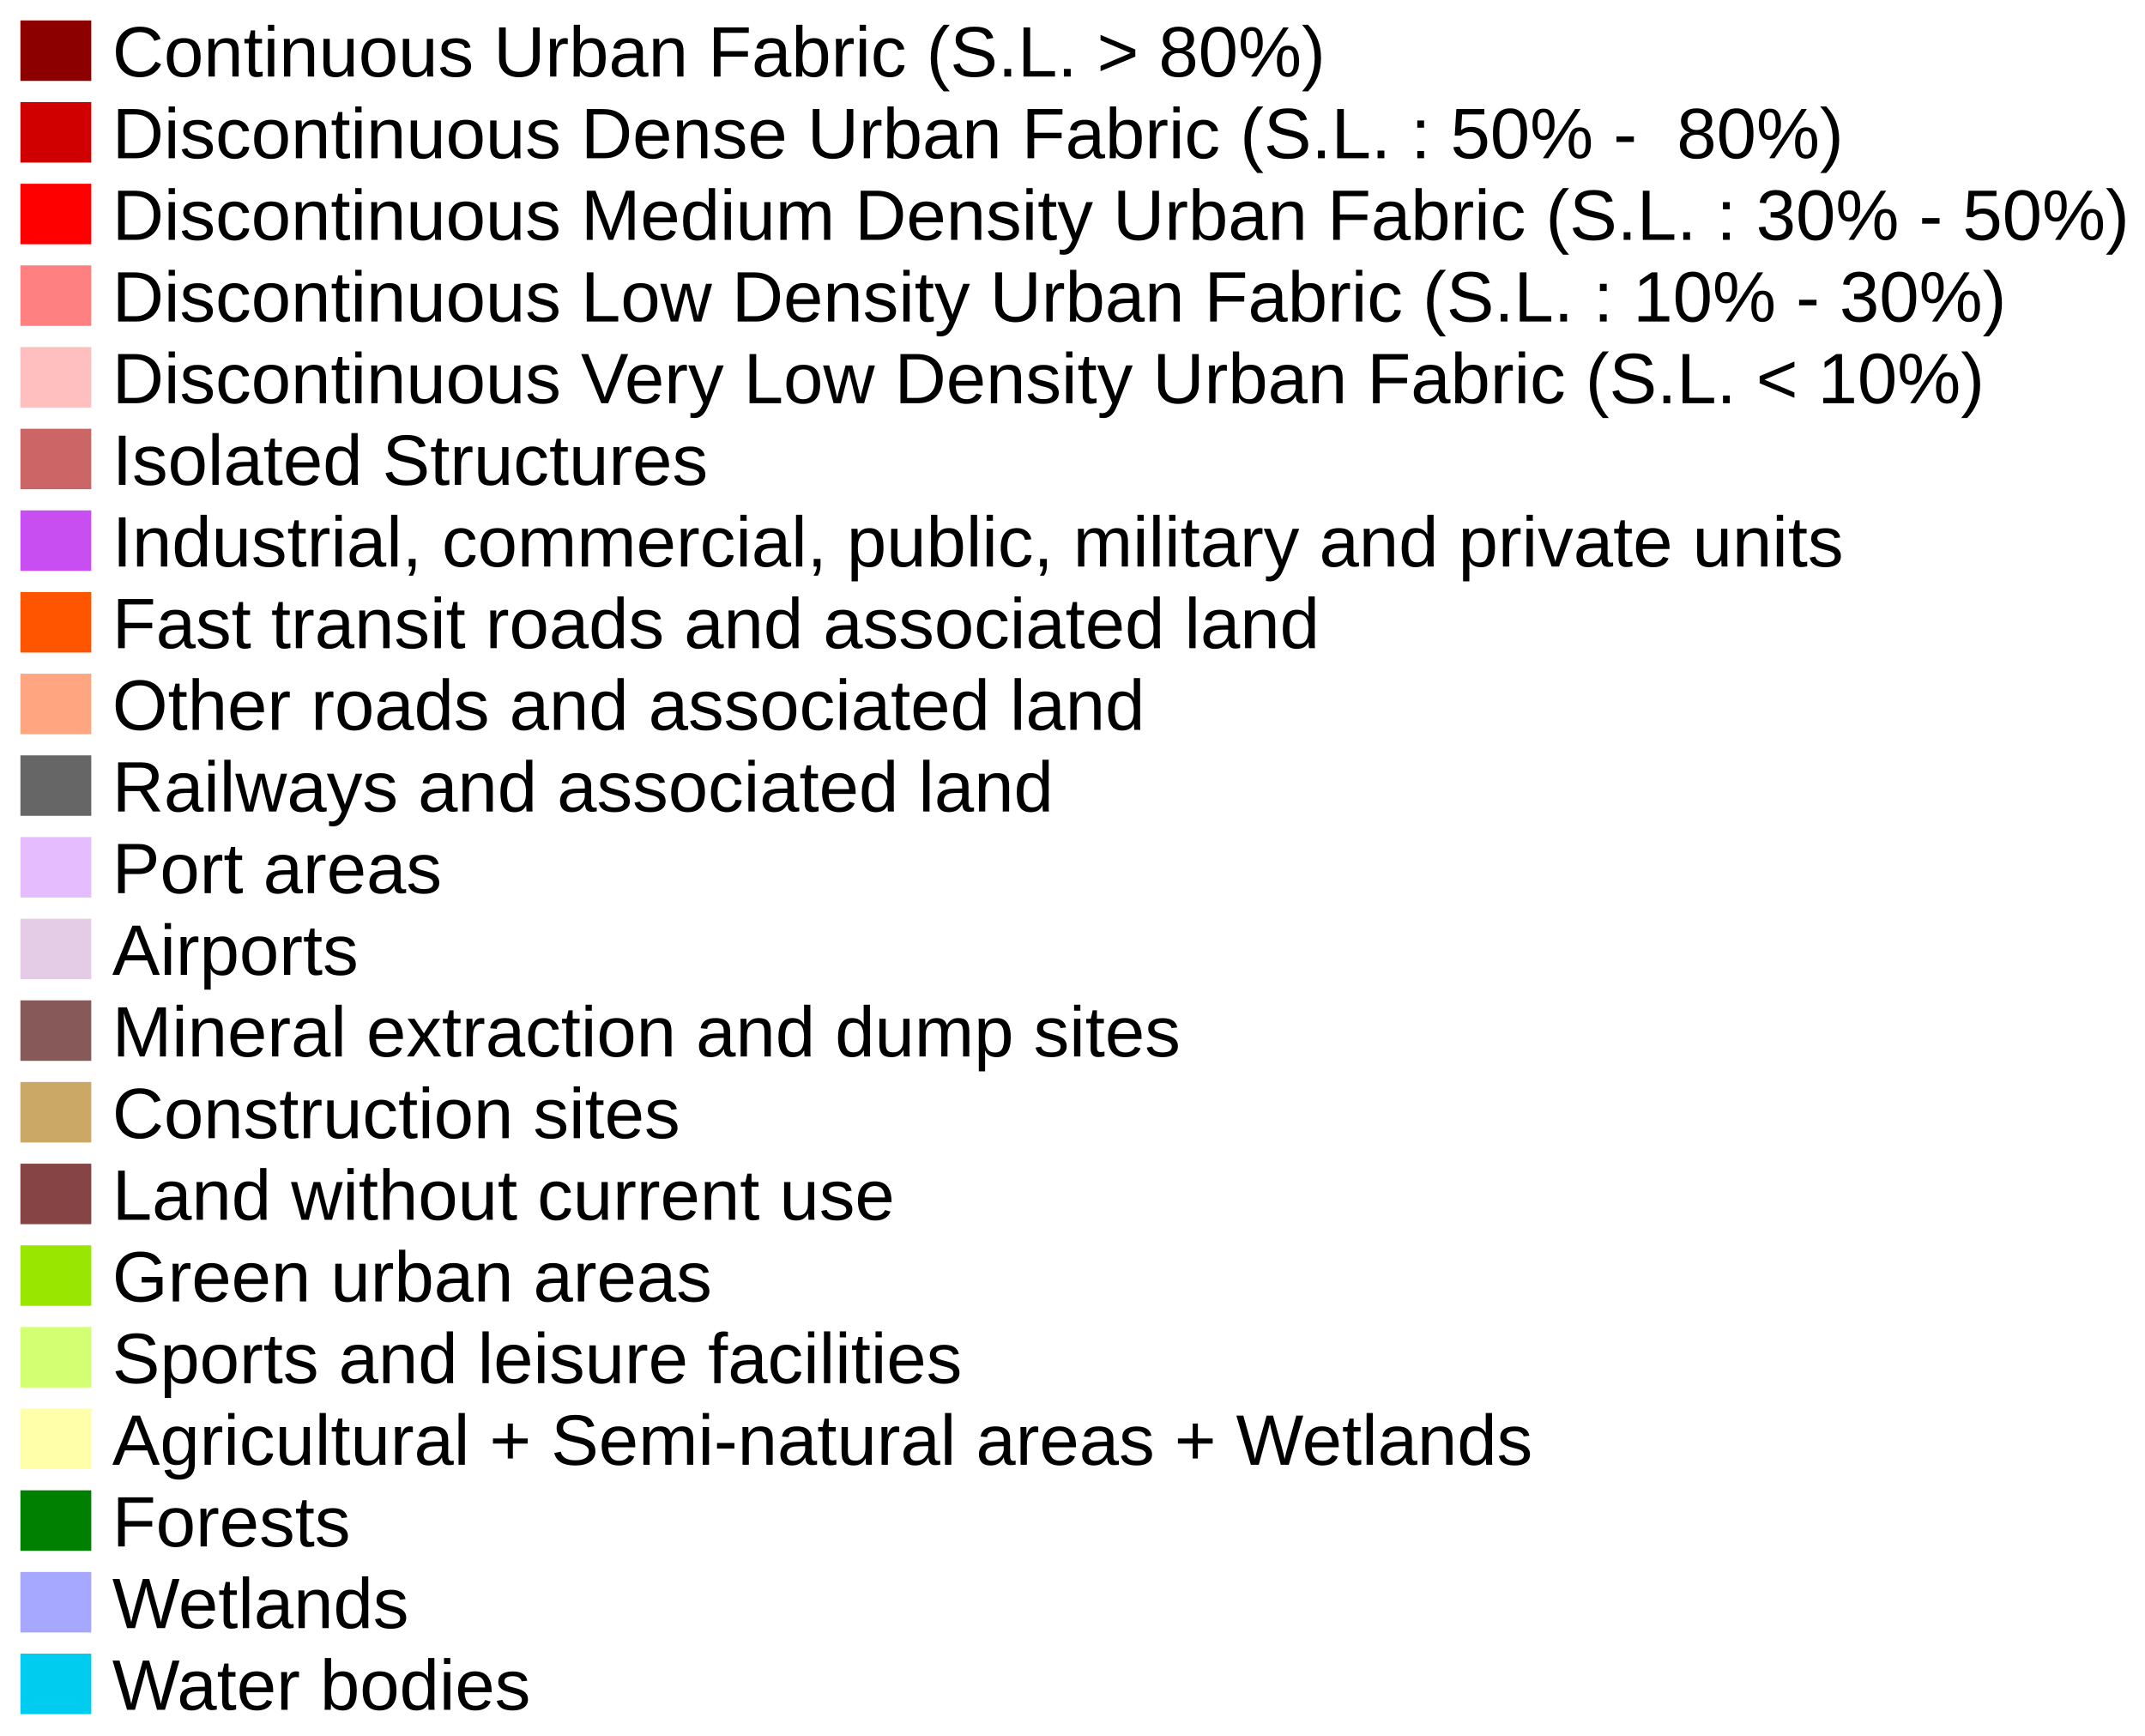
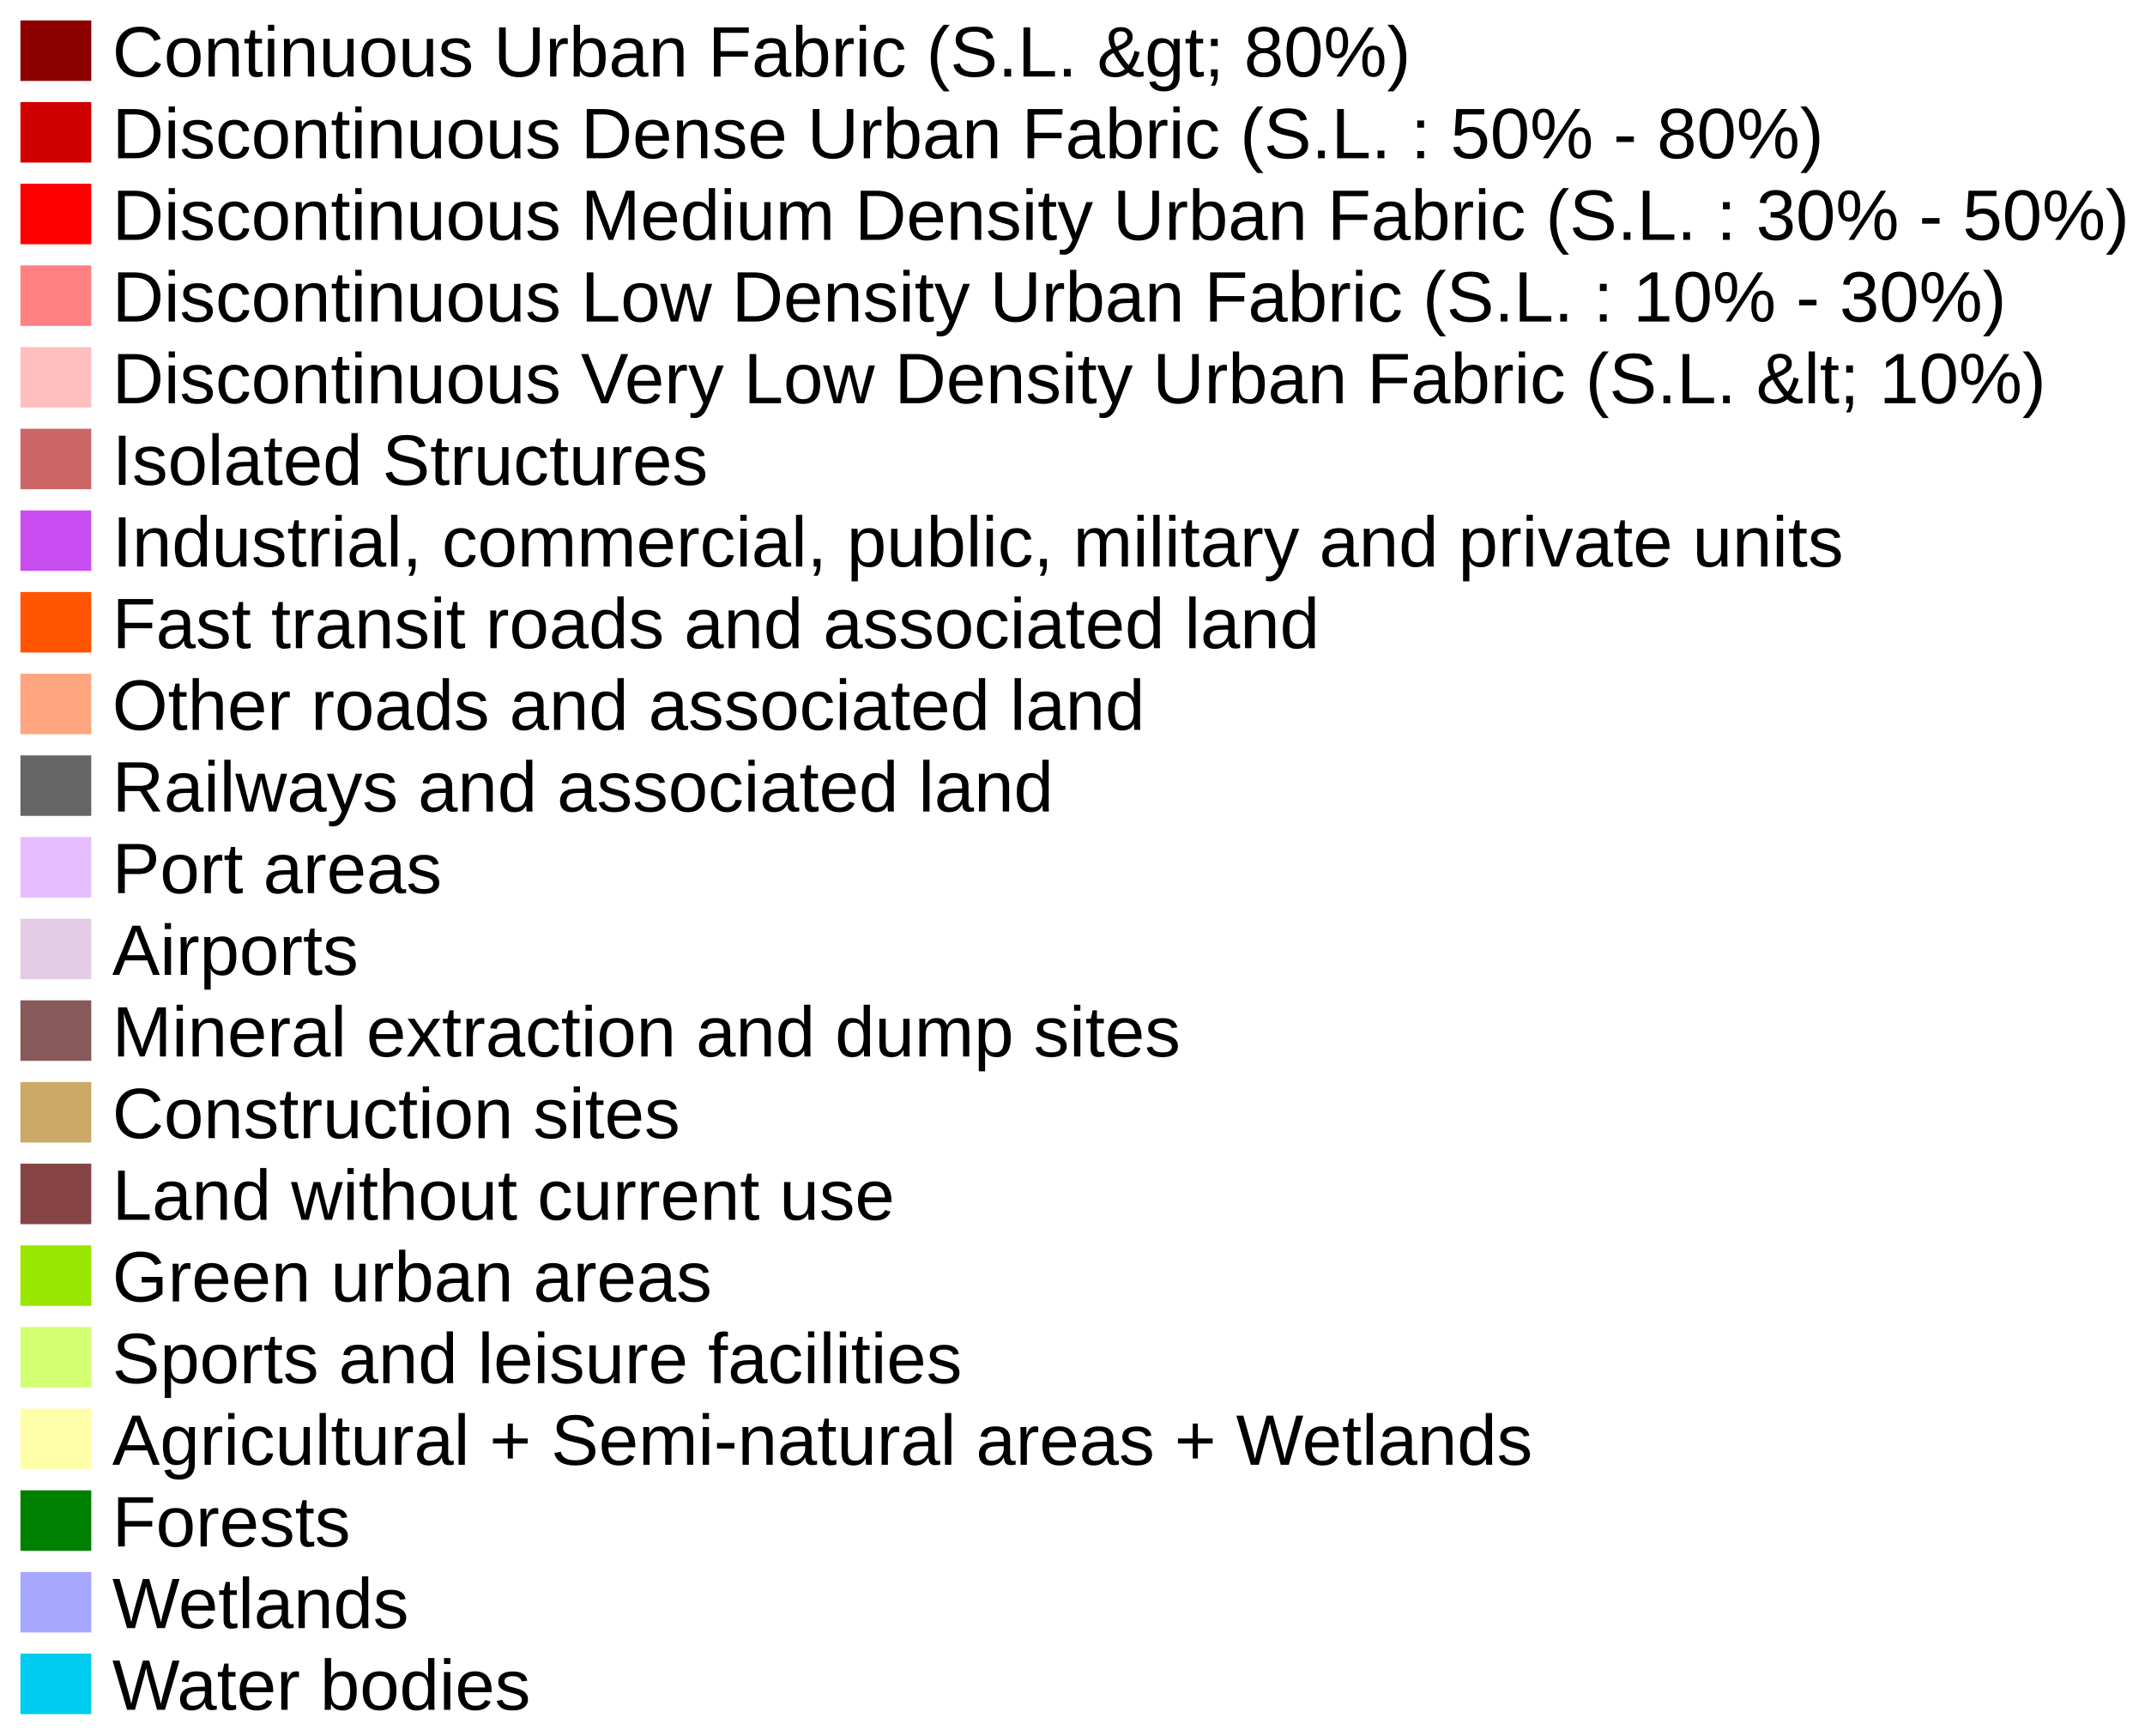
- <svg xmlns="http://www.w3.org/2000/svg" width="104.987mm" height="84.921mm" viewBox="0 0 1240 1003" version="1.2" baseProfile="tiny">
-   <defs>
- </defs>
-   <g fill="none" stroke="black" stroke-width="1" fill-rule="evenodd" stroke-linecap="square" stroke-linejoin="bevel">
-     <g fill="none" stroke="#000000" stroke-opacity="1" stroke-width="1" stroke-linecap="square" stroke-linejoin="bevel" transform="matrix(1,0,0,1,0,0)" font-family="MS Shell Dlg 2" font-size="34.375" font-weight="400" font-style="normal">
- </g>
-     <g fill="none" stroke="#000000" stroke-opacity="1" stroke-width="1" stroke-linecap="square" stroke-linejoin="bevel" transform="matrix(11.8,0,0,11.8,0,0)" font-family="MS Shell Dlg 2" font-size="34.375" font-weight="400" font-style="normal">
- </g>
-     <g fill="#ffffff" fill-opacity="1" stroke="none" transform="matrix(0.999067,0,0,0.999067,0,0)" font-family="MS Shell Dlg 2" font-size="34.375" font-weight="400" font-style="normal">
-       <path vector-effect="none" fill-rule="evenodd" d="M-1,-1 L1241.16,-1 L1241.16,1004.94 L-1,1004.94 L-1,-1" />
-     </g>
-     <g fill="none" stroke="#000000" stroke-opacity="1" stroke-width="1" stroke-linecap="square" stroke-linejoin="bevel" transform="matrix(11.8,0,0,11.8,0,0)" font-family="MS Shell Dlg 2" font-size="34.375" font-weight="400" font-style="normal">
- </g>
-     <g fill="none" stroke="#000000" stroke-opacity="1" stroke-width="1" stroke-linecap="square" stroke-linejoin="bevel" transform="matrix(11.8,0,0,11.8,0,0)" font-family="MS Shell Dlg 2" font-size="34.375" font-weight="400" font-style="normal">
- </g>
-     <g fill="none" stroke="#000000" stroke-opacity="1" stroke-width="1" stroke-linecap="square" stroke-linejoin="bevel" transform="matrix(11.8,0,0,11.8,0,0)" font-family="MS Shell Dlg 2" font-size="34.375" font-weight="400" font-style="normal">
- </g>
-     <g fill="none" stroke="#000000" stroke-opacity="1" stroke-width="1" stroke-linecap="square" stroke-linejoin="bevel" transform="matrix(11.8,0,0,11.8,0,0)" font-family="MS Shell Dlg 2" font-size="34.375" font-weight="400" font-style="normal">
- </g>
-     <g fill="#8c0000" fill-opacity="1" stroke="none" transform="matrix(0.999067,0,0,0.999067,11.8,11.8)" font-family="MS Shell Dlg 2" font-size="34.375" font-weight="400" font-style="normal">
-       <path vector-effect="none" fill-rule="evenodd" d="M0,0 L41,0 L41,35 L0,35 L0,0" />
-     </g>
-     <g fill="none" stroke="#000000" stroke-opacity="1" stroke-width="1" stroke-linecap="square" stroke-linejoin="bevel" transform="matrix(11.8,0,0,11.8,0,0)" font-family="MS Shell Dlg 2" font-size="34.375" font-weight="400" font-style="normal">
- </g>
-     <g fill="none" stroke="#000000" stroke-opacity="1" stroke-width="1" stroke-linecap="square" stroke-linejoin="bevel" transform="matrix(1.18,0,0,1.18,0,0)" font-family="Arial" font-size="35" font-weight="400" font-style="normal">
-       <text fill="#000000" fill-opacity="1" stroke="none" xml:space="preserve" x="55" y="37.5" font-family="Arial" font-size="35" font-weight="400" font-style="normal">Continuous Urban Fabric (S.L. &gt; 80%)</text>
-     </g>
-     <g fill="none" stroke="#000000" stroke-opacity="1" stroke-width="1" stroke-linecap="square" stroke-linejoin="bevel" transform="matrix(11.8,0,0,11.8,0,0)" font-family="MS Shell Dlg 2" font-size="34.375" font-weight="400" font-style="normal">
- </g>
-     <g fill="#d10000" fill-opacity="1" stroke="none" transform="matrix(0.999067,0,0,0.999067,11.8,59)" font-family="MS Shell Dlg 2" font-size="34.375" font-weight="400" font-style="normal">
-       <path vector-effect="none" fill-rule="evenodd" d="M0,0 L41,0 L41,35 L0,35 L0,0" />
-     </g>
-     <g fill="none" stroke="#000000" stroke-opacity="1" stroke-width="1" stroke-linecap="square" stroke-linejoin="bevel" transform="matrix(11.8,0,0,11.8,0,0)" font-family="MS Shell Dlg 2" font-size="34.375" font-weight="400" font-style="normal">
- </g>
-     <g fill="none" stroke="#000000" stroke-opacity="1" stroke-width="1" stroke-linecap="square" stroke-linejoin="bevel" transform="matrix(1.18,0,0,1.18,0,0)" font-family="Arial" font-size="35" font-weight="400" font-style="normal">
-       <text fill="#000000" fill-opacity="1" stroke="none" xml:space="preserve" x="55" y="77.5" font-family="Arial" font-size="35" font-weight="400" font-style="normal">Discontinuous Dense Urban Fabric (S.L. : 50% -  80%)</text>
-     </g>
-     <g fill="none" stroke="#000000" stroke-opacity="1" stroke-width="1" stroke-linecap="square" stroke-linejoin="bevel" transform="matrix(11.8,0,0,11.8,0,0)" font-family="MS Shell Dlg 2" font-size="34.375" font-weight="400" font-style="normal">
- </g>
-     <g fill="#ff0000" fill-opacity="1" stroke="none" transform="matrix(0.999067,0,0,0.999067,11.8,106.2)" font-family="MS Shell Dlg 2" font-size="34.375" font-weight="400" font-style="normal">
-       <path vector-effect="none" fill-rule="evenodd" d="M0,0 L41,0 L41,35 L0,35 L0,0" />
-     </g>
-     <g fill="none" stroke="#000000" stroke-opacity="1" stroke-width="1" stroke-linecap="square" stroke-linejoin="bevel" transform="matrix(11.8,0,0,11.8,0,0)" font-family="MS Shell Dlg 2" font-size="34.375" font-weight="400" font-style="normal">
- </g>
-     <g fill="none" stroke="#000000" stroke-opacity="1" stroke-width="1" stroke-linecap="square" stroke-linejoin="bevel" transform="matrix(1.18,0,0,1.18,0,0)" font-family="Arial" font-size="35" font-weight="400" font-style="normal">
-       <text fill="#000000" fill-opacity="1" stroke="none" xml:space="preserve" x="55" y="117.5" font-family="Arial" font-size="35" font-weight="400" font-style="normal">Discontinuous Medium Density Urban Fabric (S.L. : 30% - 50%)</text>
-     </g>
-     <g fill="none" stroke="#000000" stroke-opacity="1" stroke-width="1" stroke-linecap="square" stroke-linejoin="bevel" transform="matrix(11.8,0,0,11.8,0,0)" font-family="MS Shell Dlg 2" font-size="34.375" font-weight="400" font-style="normal">
- </g>
-     <g fill="#ff8080" fill-opacity="1" stroke="none" transform="matrix(0.999067,0,0,0.999067,11.8,153.4)" font-family="MS Shell Dlg 2" font-size="34.375" font-weight="400" font-style="normal">
-       <path vector-effect="none" fill-rule="evenodd" d="M0,0 L41,0 L41,35 L0,35 L0,0" />
-     </g>
-     <g fill="none" stroke="#000000" stroke-opacity="1" stroke-width="1" stroke-linecap="square" stroke-linejoin="bevel" transform="matrix(11.8,0,0,11.8,0,0)" font-family="MS Shell Dlg 2" font-size="34.375" font-weight="400" font-style="normal">
- </g>
-     <g fill="none" stroke="#000000" stroke-opacity="1" stroke-width="1" stroke-linecap="square" stroke-linejoin="bevel" transform="matrix(1.18,0,0,1.18,0,0)" font-family="Arial" font-size="35" font-weight="400" font-style="normal">
-       <text fill="#000000" fill-opacity="1" stroke="none" xml:space="preserve" x="55" y="157.5" font-family="Arial" font-size="35" font-weight="400" font-style="normal">Discontinuous Low Density Urban Fabric (S.L. : 10% - 30%)</text>
-     </g>
-     <g fill="none" stroke="#000000" stroke-opacity="1" stroke-width="1" stroke-linecap="square" stroke-linejoin="bevel" transform="matrix(11.8,0,0,11.8,0,0)" font-family="MS Shell Dlg 2" font-size="34.375" font-weight="400" font-style="normal">
- </g>
-     <g fill="#ffbfbf" fill-opacity="1" stroke="none" transform="matrix(0.999067,0,0,0.999067,11.8,200.6)" font-family="MS Shell Dlg 2" font-size="34.375" font-weight="400" font-style="normal">
-       <path vector-effect="none" fill-rule="evenodd" d="M0,0 L41,0 L41,35 L0,35 L0,0" />
-     </g>
-     <g fill="none" stroke="#000000" stroke-opacity="1" stroke-width="1" stroke-linecap="square" stroke-linejoin="bevel" transform="matrix(11.8,0,0,11.8,0,0)" font-family="MS Shell Dlg 2" font-size="34.375" font-weight="400" font-style="normal">
- </g>
-     <g fill="none" stroke="#000000" stroke-opacity="1" stroke-width="1" stroke-linecap="square" stroke-linejoin="bevel" transform="matrix(1.18,0,0,1.18,0,0)" font-family="Arial" font-size="35" font-weight="400" font-style="normal">
-       <text fill="#000000" fill-opacity="1" stroke="none" xml:space="preserve" x="55" y="197.5" font-family="Arial" font-size="35" font-weight="400" font-style="normal">Discontinuous Very Low Density Urban Fabric (S.L. &lt; 10%)</text>
-     </g>
-     <g fill="none" stroke="#000000" stroke-opacity="1" stroke-width="1" stroke-linecap="square" stroke-linejoin="bevel" transform="matrix(11.8,0,0,11.8,0,0)" font-family="MS Shell Dlg 2" font-size="34.375" font-weight="400" font-style="normal">
- </g>
-     <g fill="#cc6666" fill-opacity="1" stroke="none" transform="matrix(0.999067,0,0,0.999067,11.8,247.8)" font-family="MS Shell Dlg 2" font-size="34.375" font-weight="400" font-style="normal">
-       <path vector-effect="none" fill-rule="evenodd" d="M0,0 L41,0 L41,35 L0,35 L0,0" />
-     </g>
-     <g fill="none" stroke="#000000" stroke-opacity="1" stroke-width="1" stroke-linecap="square" stroke-linejoin="bevel" transform="matrix(11.8,0,0,11.8,0,0)" font-family="MS Shell Dlg 2" font-size="34.375" font-weight="400" font-style="normal">
- </g>
-     <g fill="none" stroke="#000000" stroke-opacity="1" stroke-width="1" stroke-linecap="square" stroke-linejoin="bevel" transform="matrix(1.18,0,0,1.18,0,0)" font-family="Arial" font-size="35" font-weight="400" font-style="normal">
-       <text fill="#000000" fill-opacity="1" stroke="none" xml:space="preserve" x="55" y="237.5" font-family="Arial" font-size="35" font-weight="400" font-style="normal">Isolated Structures</text>
-     </g>
-     <g fill="none" stroke="#000000" stroke-opacity="1" stroke-width="1" stroke-linecap="square" stroke-linejoin="bevel" transform="matrix(11.8,0,0,11.8,0,0)" font-family="MS Shell Dlg 2" font-size="34.375" font-weight="400" font-style="normal">
- </g>
-     <g fill="#c94ef1" fill-opacity="1" stroke="none" transform="matrix(0.999067,0,0,0.999067,11.8,295)" font-family="MS Shell Dlg 2" font-size="34.375" font-weight="400" font-style="normal">
-       <path vector-effect="none" fill-rule="evenodd" d="M0,0 L41,0 L41,35 L0,35 L0,0" />
-     </g>
-     <g fill="none" stroke="#000000" stroke-opacity="1" stroke-width="1" stroke-linecap="square" stroke-linejoin="bevel" transform="matrix(11.8,0,0,11.8,0,0)" font-family="MS Shell Dlg 2" font-size="34.375" font-weight="400" font-style="normal">
- </g>
-     <g fill="none" stroke="#000000" stroke-opacity="1" stroke-width="1" stroke-linecap="square" stroke-linejoin="bevel" transform="matrix(1.18,0,0,1.18,0,0)" font-family="Arial" font-size="35" font-weight="400" font-style="normal">
-       <text fill="#000000" fill-opacity="1" stroke="none" xml:space="preserve" x="55" y="277.5" font-family="Arial" font-size="35" font-weight="400" font-style="normal">Industrial, commercial, public, military and private units</text>
-     </g>
-     <g fill="none" stroke="#000000" stroke-opacity="1" stroke-width="1" stroke-linecap="square" stroke-linejoin="bevel" transform="matrix(11.8,0,0,11.8,0,0)" font-family="MS Shell Dlg 2" font-size="34.375" font-weight="400" font-style="normal">
- </g>
-     <g fill="#ff5500" fill-opacity="1" stroke="none" transform="matrix(0.999067,0,0,0.999067,11.8,342.2)" font-family="MS Shell Dlg 2" font-size="34.375" font-weight="400" font-style="normal">
-       <path vector-effect="none" fill-rule="evenodd" d="M0,0 L41,0 L41,35 L0,35 L0,0" />
-     </g>
-     <g fill="none" stroke="#000000" stroke-opacity="1" stroke-width="1" stroke-linecap="square" stroke-linejoin="bevel" transform="matrix(11.8,0,0,11.8,0,0)" font-family="MS Shell Dlg 2" font-size="34.375" font-weight="400" font-style="normal">
- </g>
-     <g fill="none" stroke="#000000" stroke-opacity="1" stroke-width="1" stroke-linecap="square" stroke-linejoin="bevel" transform="matrix(1.18,0,0,1.18,0,0)" font-family="Arial" font-size="35" font-weight="400" font-style="normal">
-       <text fill="#000000" fill-opacity="1" stroke="none" xml:space="preserve" x="55" y="317.5" font-family="Arial" font-size="35" font-weight="400" font-style="normal">Fast transit roads and associated land</text>
-     </g>
-     <g fill="none" stroke="#000000" stroke-opacity="1" stroke-width="1" stroke-linecap="square" stroke-linejoin="bevel" transform="matrix(11.8,0,0,11.8,0,0)" font-family="MS Shell Dlg 2" font-size="34.375" font-weight="400" font-style="normal">
- </g>
-     <g fill="#ffa680" fill-opacity="1" stroke="none" transform="matrix(0.999067,0,0,0.999067,11.8,389.4)" font-family="MS Shell Dlg 2" font-size="34.375" font-weight="400" font-style="normal">
-       <path vector-effect="none" fill-rule="evenodd" d="M0,0 L41,0 L41,35 L0,35 L0,0" />
-     </g>
-     <g fill="none" stroke="#000000" stroke-opacity="1" stroke-width="1" stroke-linecap="square" stroke-linejoin="bevel" transform="matrix(11.8,0,0,11.8,0,0)" font-family="MS Shell Dlg 2" font-size="34.375" font-weight="400" font-style="normal">
- </g>
-     <g fill="none" stroke="#000000" stroke-opacity="1" stroke-width="1" stroke-linecap="square" stroke-linejoin="bevel" transform="matrix(1.18,0,0,1.18,0,0)" font-family="Arial" font-size="35" font-weight="400" font-style="normal">
-       <text fill="#000000" fill-opacity="1" stroke="none" xml:space="preserve" x="55" y="357.5" font-family="Arial" font-size="35" font-weight="400" font-style="normal">Other roads and associated land</text>
-     </g>
-     <g fill="none" stroke="#000000" stroke-opacity="1" stroke-width="1" stroke-linecap="square" stroke-linejoin="bevel" transform="matrix(11.8,0,0,11.8,0,0)" font-family="MS Shell Dlg 2" font-size="34.375" font-weight="400" font-style="normal">
- </g>
-     <g fill="#666666" fill-opacity="1" stroke="none" transform="matrix(0.999067,0,0,0.999067,11.8,436.6)" font-family="MS Shell Dlg 2" font-size="34.375" font-weight="400" font-style="normal">
-       <path vector-effect="none" fill-rule="evenodd" d="M0,0 L41,0 L41,35 L0,35 L0,0" />
-     </g>
-     <g fill="none" stroke="#000000" stroke-opacity="1" stroke-width="1" stroke-linecap="square" stroke-linejoin="bevel" transform="matrix(11.8,0,0,11.8,0,0)" font-family="MS Shell Dlg 2" font-size="34.375" font-weight="400" font-style="normal">
- </g>
-     <g fill="none" stroke="#000000" stroke-opacity="1" stroke-width="1" stroke-linecap="square" stroke-linejoin="bevel" transform="matrix(1.18,0,0,1.18,0,0)" font-family="Arial" font-size="35" font-weight="400" font-style="normal">
-       <text fill="#000000" fill-opacity="1" stroke="none" xml:space="preserve" x="55" y="397.5" font-family="Arial" font-size="35" font-weight="400" font-style="normal">Railways and associated land</text>
-     </g>
-     <g fill="none" stroke="#000000" stroke-opacity="1" stroke-width="1" stroke-linecap="square" stroke-linejoin="bevel" transform="matrix(11.8,0,0,11.8,0,0)" font-family="MS Shell Dlg 2" font-size="34.375" font-weight="400" font-style="normal">
- </g>
-     <g fill="#e5bdfe" fill-opacity="1" stroke="none" transform="matrix(0.999067,0,0,0.999067,11.8,483.8)" font-family="MS Shell Dlg 2" font-size="34.375" font-weight="400" font-style="normal">
-       <path vector-effect="none" fill-rule="evenodd" d="M0,0 L41,0 L41,35 L0,35 L0,0" />
-     </g>
-     <g fill="none" stroke="#000000" stroke-opacity="1" stroke-width="1" stroke-linecap="square" stroke-linejoin="bevel" transform="matrix(11.8,0,0,11.8,0,0)" font-family="MS Shell Dlg 2" font-size="34.375" font-weight="400" font-style="normal">
- </g>
-     <g fill="none" stroke="#000000" stroke-opacity="1" stroke-width="1" stroke-linecap="square" stroke-linejoin="bevel" transform="matrix(1.18,0,0,1.18,0,0)" font-family="Arial" font-size="35" font-weight="400" font-style="normal">
-       <text fill="#000000" fill-opacity="1" stroke="none" xml:space="preserve" x="55" y="437.5" font-family="Arial" font-size="35" font-weight="400" font-style="normal">Port areas</text>
-     </g>
-     <g fill="none" stroke="#000000" stroke-opacity="1" stroke-width="1" stroke-linecap="square" stroke-linejoin="bevel" transform="matrix(11.8,0,0,11.8,0,0)" font-family="MS Shell Dlg 2" font-size="34.375" font-weight="400" font-style="normal">
- </g>
-     <g fill="#e5cce6" fill-opacity="1" stroke="none" transform="matrix(0.999067,0,0,0.999067,11.8,531)" font-family="MS Shell Dlg 2" font-size="34.375" font-weight="400" font-style="normal">
-       <path vector-effect="none" fill-rule="evenodd" d="M0,0 L41,0 L41,35 L0,35 L0,0" />
-     </g>
-     <g fill="none" stroke="#000000" stroke-opacity="1" stroke-width="1" stroke-linecap="square" stroke-linejoin="bevel" transform="matrix(11.8,0,0,11.8,0,0)" font-family="MS Shell Dlg 2" font-size="34.375" font-weight="400" font-style="normal">
- </g>
-     <g fill="none" stroke="#000000" stroke-opacity="1" stroke-width="1" stroke-linecap="square" stroke-linejoin="bevel" transform="matrix(1.18,0,0,1.18,0,0)" font-family="Arial" font-size="35" font-weight="400" font-style="normal">
-       <text fill="#000000" fill-opacity="1" stroke="none" xml:space="preserve" x="55" y="477.5" font-family="Arial" font-size="35" font-weight="400" font-style="normal">Airports</text>
-     </g>
-     <g fill="none" stroke="#000000" stroke-opacity="1" stroke-width="1" stroke-linecap="square" stroke-linejoin="bevel" transform="matrix(11.8,0,0,11.8,0,0)" font-family="MS Shell Dlg 2" font-size="34.375" font-weight="400" font-style="normal">
- </g>
-     <g fill="#875959" fill-opacity="1" stroke="none" transform="matrix(0.999067,0,0,0.999067,11.8,578.2)" font-family="MS Shell Dlg 2" font-size="34.375" font-weight="400" font-style="normal">
-       <path vector-effect="none" fill-rule="evenodd" d="M0,0 L41,0 L41,35 L0,35 L0,0" />
-     </g>
-     <g fill="none" stroke="#000000" stroke-opacity="1" stroke-width="1" stroke-linecap="square" stroke-linejoin="bevel" transform="matrix(11.8,0,0,11.8,0,0)" font-family="MS Shell Dlg 2" font-size="34.375" font-weight="400" font-style="normal">
- </g>
-     <g fill="none" stroke="#000000" stroke-opacity="1" stroke-width="1" stroke-linecap="square" stroke-linejoin="bevel" transform="matrix(1.18,0,0,1.18,0,0)" font-family="Arial" font-size="35" font-weight="400" font-style="normal">
-       <text fill="#000000" fill-opacity="1" stroke="none" xml:space="preserve" x="55" y="517.5" font-family="Arial" font-size="35" font-weight="400" font-style="normal">Mineral extraction and dump sites</text>
-     </g>
-     <g fill="none" stroke="#000000" stroke-opacity="1" stroke-width="1" stroke-linecap="square" stroke-linejoin="bevel" transform="matrix(11.8,0,0,11.8,0,0)" font-family="MS Shell Dlg 2" font-size="34.375" font-weight="400" font-style="normal">
- </g>
-     <g fill="#cca866" fill-opacity="1" stroke="none" transform="matrix(0.999067,0,0,0.999067,11.8,625.4)" font-family="MS Shell Dlg 2" font-size="34.375" font-weight="400" font-style="normal">
-       <path vector-effect="none" fill-rule="evenodd" d="M0,0 L41,0 L41,35 L0,35 L0,0" />
-     </g>
-     <g fill="none" stroke="#000000" stroke-opacity="1" stroke-width="1" stroke-linecap="square" stroke-linejoin="bevel" transform="matrix(11.8,0,0,11.8,0,0)" font-family="MS Shell Dlg 2" font-size="34.375" font-weight="400" font-style="normal">
- </g>
-     <g fill="none" stroke="#000000" stroke-opacity="1" stroke-width="1" stroke-linecap="square" stroke-linejoin="bevel" transform="matrix(1.18,0,0,1.18,0,0)" font-family="Arial" font-size="35" font-weight="400" font-style="normal">
-       <text fill="#000000" fill-opacity="1" stroke="none" xml:space="preserve" x="55" y="557.5" font-family="Arial" font-size="35" font-weight="400" font-style="normal">Construction sites</text>
-     </g>
-     <g fill="none" stroke="#000000" stroke-opacity="1" stroke-width="1" stroke-linecap="square" stroke-linejoin="bevel" transform="matrix(11.8,0,0,11.8,0,0)" font-family="MS Shell Dlg 2" font-size="34.375" font-weight="400" font-style="normal">
- </g>
-     <g fill="#874444" fill-opacity="1" stroke="none" transform="matrix(0.999067,0,0,0.999067,11.8,672.6)" font-family="MS Shell Dlg 2" font-size="34.375" font-weight="400" font-style="normal">
-       <path vector-effect="none" fill-rule="evenodd" d="M0,0 L41,0 L41,35 L0,35 L0,0" />
-     </g>
-     <g fill="none" stroke="#000000" stroke-opacity="1" stroke-width="1" stroke-linecap="square" stroke-linejoin="bevel" transform="matrix(11.8,0,0,11.8,0,0)" font-family="MS Shell Dlg 2" font-size="34.375" font-weight="400" font-style="normal">
- </g>
-     <g fill="none" stroke="#000000" stroke-opacity="1" stroke-width="1" stroke-linecap="square" stroke-linejoin="bevel" transform="matrix(1.18,0,0,1.18,0,0)" font-family="Arial" font-size="35" font-weight="400" font-style="normal">
-       <text fill="#000000" fill-opacity="1" stroke="none" xml:space="preserve" x="55" y="597.5" font-family="Arial" font-size="35" font-weight="400" font-style="normal">Land without current use</text>
-     </g>
-     <g fill="none" stroke="#000000" stroke-opacity="1" stroke-width="1" stroke-linecap="square" stroke-linejoin="bevel" transform="matrix(11.8,0,0,11.8,0,0)" font-family="MS Shell Dlg 2" font-size="34.375" font-weight="400" font-style="normal">
- </g>
-     <g fill="#99e600" fill-opacity="1" stroke="none" transform="matrix(0.999067,0,0,0.999067,11.8,719.8)" font-family="MS Shell Dlg 2" font-size="34.375" font-weight="400" font-style="normal">
-       <path vector-effect="none" fill-rule="evenodd" d="M0,0 L41,0 L41,35 L0,35 L0,0" />
-     </g>
-     <g fill="none" stroke="#000000" stroke-opacity="1" stroke-width="1" stroke-linecap="square" stroke-linejoin="bevel" transform="matrix(11.8,0,0,11.8,0,0)" font-family="MS Shell Dlg 2" font-size="34.375" font-weight="400" font-style="normal">
- </g>
-     <g fill="none" stroke="#000000" stroke-opacity="1" stroke-width="1" stroke-linecap="square" stroke-linejoin="bevel" transform="matrix(1.18,0,0,1.18,0,0)" font-family="Arial" font-size="35" font-weight="400" font-style="normal">
-       <text fill="#000000" fill-opacity="1" stroke="none" xml:space="preserve" x="55" y="637.5" font-family="Arial" font-size="35" font-weight="400" font-style="normal">Green urban areas</text>
-     </g>
-     <g fill="none" stroke="#000000" stroke-opacity="1" stroke-width="1" stroke-linecap="square" stroke-linejoin="bevel" transform="matrix(11.8,0,0,11.8,0,0)" font-family="MS Shell Dlg 2" font-size="34.375" font-weight="400" font-style="normal">
- </g>
-     <g fill="#d3ff73" fill-opacity="1" stroke="none" transform="matrix(0.999067,0,0,0.999067,11.8,767)" font-family="MS Shell Dlg 2" font-size="34.375" font-weight="400" font-style="normal">
-       <path vector-effect="none" fill-rule="evenodd" d="M0,0 L41,0 L41,35 L0,35 L0,0" />
-     </g>
-     <g fill="none" stroke="#000000" stroke-opacity="1" stroke-width="1" stroke-linecap="square" stroke-linejoin="bevel" transform="matrix(11.8,0,0,11.8,0,0)" font-family="MS Shell Dlg 2" font-size="34.375" font-weight="400" font-style="normal">
- </g>
-     <g fill="none" stroke="#000000" stroke-opacity="1" stroke-width="1" stroke-linecap="square" stroke-linejoin="bevel" transform="matrix(1.18,0,0,1.18,0,0)" font-family="Arial" font-size="35" font-weight="400" font-style="normal">
-       <text fill="#000000" fill-opacity="1" stroke="none" xml:space="preserve" x="55" y="677.5" font-family="Arial" font-size="35" font-weight="400" font-style="normal">Sports and leisure facilities</text>
-     </g>
-     <g fill="none" stroke="#000000" stroke-opacity="1" stroke-width="1" stroke-linecap="square" stroke-linejoin="bevel" transform="matrix(11.8,0,0,11.8,0,0)" font-family="MS Shell Dlg 2" font-size="34.375" font-weight="400" font-style="normal">
- </g>
-     <g fill="#feffa8" fill-opacity="1" stroke="none" transform="matrix(0.999067,0,0,0.999067,11.8,814.2)" font-family="MS Shell Dlg 2" font-size="34.375" font-weight="400" font-style="normal">
-       <path vector-effect="none" fill-rule="evenodd" d="M0,0 L41,0 L41,35 L0,35 L0,0" />
-     </g>
-     <g fill="none" stroke="#000000" stroke-opacity="1" stroke-width="1" stroke-linecap="square" stroke-linejoin="bevel" transform="matrix(11.8,0,0,11.8,0,0)" font-family="MS Shell Dlg 2" font-size="34.375" font-weight="400" font-style="normal">
- </g>
-     <g fill="none" stroke="#000000" stroke-opacity="1" stroke-width="1" stroke-linecap="square" stroke-linejoin="bevel" transform="matrix(1.18,0,0,1.18,0,0)" font-family="Arial" font-size="35" font-weight="400" font-style="normal">
-       <text fill="#000000" fill-opacity="1" stroke="none" xml:space="preserve" x="55" y="717.5" font-family="Arial" font-size="35" font-weight="400" font-style="normal">Agricultural + Semi-natural areas + Wetlands</text>
-     </g>
-     <g fill="none" stroke="#000000" stroke-opacity="1" stroke-width="1" stroke-linecap="square" stroke-linejoin="bevel" transform="matrix(11.8,0,0,11.8,0,0)" font-family="MS Shell Dlg 2" font-size="34.375" font-weight="400" font-style="normal">
- </g>
-     <g fill="#008000" fill-opacity="1" stroke="none" transform="matrix(0.999067,0,0,0.999067,11.8,861.4)" font-family="MS Shell Dlg 2" font-size="34.375" font-weight="400" font-style="normal">
-       <path vector-effect="none" fill-rule="evenodd" d="M0,0 L41,0 L41,35 L0,35 L0,0" />
-     </g>
-     <g fill="none" stroke="#000000" stroke-opacity="1" stroke-width="1" stroke-linecap="square" stroke-linejoin="bevel" transform="matrix(11.8,0,0,11.8,0,0)" font-family="MS Shell Dlg 2" font-size="34.375" font-weight="400" font-style="normal">
- </g>
-     <g fill="none" stroke="#000000" stroke-opacity="1" stroke-width="1" stroke-linecap="square" stroke-linejoin="bevel" transform="matrix(1.18,0,0,1.18,0,0)" font-family="Arial" font-size="35" font-weight="400" font-style="normal">
-       <text fill="#000000" fill-opacity="1" stroke="none" xml:space="preserve" x="55" y="757.5" font-family="Arial" font-size="35" font-weight="400" font-style="normal">Forests</text>
-     </g>
-     <g fill="none" stroke="#000000" stroke-opacity="1" stroke-width="1" stroke-linecap="square" stroke-linejoin="bevel" transform="matrix(11.8,0,0,11.8,0,0)" font-family="MS Shell Dlg 2" font-size="34.375" font-weight="400" font-style="normal">
- </g>
-     <g fill="#a6a7ff" fill-opacity="1" stroke="none" transform="matrix(0.999067,0,0,0.999067,11.8,908.6)" font-family="MS Shell Dlg 2" font-size="34.375" font-weight="400" font-style="normal">
-       <path vector-effect="none" fill-rule="evenodd" d="M0,0 L41,0 L41,35 L0,35 L0,0" />
-     </g>
-     <g fill="none" stroke="#000000" stroke-opacity="1" stroke-width="1" stroke-linecap="square" stroke-linejoin="bevel" transform="matrix(11.8,0,0,11.8,0,0)" font-family="MS Shell Dlg 2" font-size="34.375" font-weight="400" font-style="normal">
- </g>
-     <g fill="none" stroke="#000000" stroke-opacity="1" stroke-width="1" stroke-linecap="square" stroke-linejoin="bevel" transform="matrix(1.18,0,0,1.18,0,0)" font-family="Arial" font-size="35" font-weight="400" font-style="normal">
-       <text fill="#000000" fill-opacity="1" stroke="none" xml:space="preserve" x="55" y="797.5" font-family="Arial" font-size="35" font-weight="400" font-style="normal">Wetlands</text>
-     </g>
-     <g fill="none" stroke="#000000" stroke-opacity="1" stroke-width="1" stroke-linecap="square" stroke-linejoin="bevel" transform="matrix(11.8,0,0,11.8,0,0)" font-family="MS Shell Dlg 2" font-size="34.375" font-weight="400" font-style="normal">
- </g>
-     <g fill="#00ccf0" fill-opacity="1" stroke="none" transform="matrix(0.999067,0,0,0.999067,11.8,955.8)" font-family="MS Shell Dlg 2" font-size="34.375" font-weight="400" font-style="normal">
-       <path vector-effect="none" fill-rule="evenodd" d="M0,0 L41,0 L41,35 L0,35 L0,0" />
-     </g>
-     <g fill="none" stroke="#000000" stroke-opacity="1" stroke-width="1" stroke-linecap="square" stroke-linejoin="bevel" transform="matrix(11.8,0,0,11.8,0,0)" font-family="MS Shell Dlg 2" font-size="34.375" font-weight="400" font-style="normal">
- </g>
-     <g fill="none" stroke="#000000" stroke-opacity="1" stroke-width="1" stroke-linecap="square" stroke-linejoin="bevel" transform="matrix(1.18,0,0,1.18,0,0)" font-family="Arial" font-size="35" font-weight="400" font-style="normal">
-       <text fill="#000000" fill-opacity="1" stroke="none" xml:space="preserve" x="55" y="837.5" font-family="Arial" font-size="35" font-weight="400" font-style="normal">Water bodies</text>
-     </g>
-     <g fill="none" stroke="#000000" stroke-opacity="1" stroke-width="1" stroke-linecap="square" stroke-linejoin="bevel" transform="matrix(11.8,0,0,11.8,0,0)" font-family="MS Shell Dlg 2" font-size="34.375" font-weight="400" font-style="normal">
- </g>
-     <g fill="none" stroke="#000000" stroke-opacity="1" stroke-width="1" stroke-linecap="square" stroke-linejoin="bevel" transform="matrix(11.8,0,0,11.8,0,0)" font-family="MS Shell Dlg 2" font-size="34.375" font-weight="400" font-style="normal">
- </g>
-     <g fill="none" stroke="#000000" stroke-opacity="1" stroke-width="1" stroke-linecap="square" stroke-linejoin="bevel" transform="matrix(11.8,0,0,11.8,0,0)" font-family="MS Shell Dlg 2" font-size="34.375" font-weight="400" font-style="normal">
- </g>
-     <g fill="none" stroke="#000000" stroke-opacity="1" stroke-width="1" stroke-linecap="square" stroke-linejoin="bevel" transform="matrix(11.8,0,0,11.8,0,0)" font-family="MS Shell Dlg 2" font-size="34.375" font-weight="400" font-style="normal">
- </g>
-     <g fill="none" stroke="#000000" stroke-opacity="1" stroke-width="1" stroke-linecap="square" stroke-linejoin="bevel" transform="matrix(11.8,0,0,11.8,0,0)" font-family="MS Shell Dlg 2" font-size="34.375" font-weight="400" font-style="normal">
- </g>
-     <g fill="none" stroke="#000000" stroke-opacity="1" stroke-width="1" stroke-linecap="square" stroke-linejoin="bevel" transform="matrix(1,0,0,1,0,0)" font-family="MS Shell Dlg 2" font-size="34.375" font-weight="400" font-style="normal">
- </g>
+ <svg xmlns="http://www.w3.org/2000/svg" width="396.801" height="320.96" viewBox="0 0 1240 1003" version="1.2" baseProfile="tiny">
+   <g fill="none" stroke="#000" fill-rule="evenodd" stroke-linecap="square" stroke-linejoin="bevel" font-weight="400">
+     <path d="M-1-1h1241.002v1005.002H-.999V-.999" fill="#fff" stroke="none" font-family="MS Shell Dlg 2" font-size="34.375" />
+     <path d="M11.8 11.8h40.962v34.967H11.8V11.8" fill="#8c0000" stroke="none" font-family="MS Shell Dlg 2" font-size="34.375" />
+     <text fill="#000" stroke="none" x="55" y="37.5" transform="scale(1.18)" font-family="Arial" font-size="35">Continuous Urban Fabric (S.L. &amp;gt; 80%)</text>
+     <path d="M11.8 59h40.962v34.967H11.8V59" fill="#d10000" stroke="none" font-family="MS Shell Dlg 2" font-size="34.375" />
+     <text fill="#000" stroke="none" x="55" y="77.5" transform="scale(1.18)" font-family="Arial" font-size="35">Discontinuous Dense Urban Fabric (S.L. : 50% - 80%)</text>
+     <path d="M11.8 106.2h40.962v34.967H11.8V106.2" fill="red" stroke="none" font-family="MS Shell Dlg 2" font-size="34.375" />
+     <text fill="#000" stroke="none" x="55" y="117.5" transform="scale(1.18)" font-family="Arial" font-size="35">Discontinuous Medium Density Urban Fabric (S.L. : 30% - 50%)</text>
+     <path d="M11.8 153.4h40.962v34.967H11.8V153.4" fill="#ff8080" stroke="none" font-family="MS Shell Dlg 2" font-size="34.375" />
+     <text fill="#000" stroke="none" x="55" y="157.5" transform="scale(1.18)" font-family="Arial" font-size="35">Discontinuous Low Density Urban Fabric (S.L. : 10% - 30%)</text>
+     <path d="M11.8 200.6h40.962v34.967H11.8V200.6" fill="#ffbfbf" stroke="none" font-family="MS Shell Dlg 2" font-size="34.375" />
+     <text fill="#000" stroke="none" x="55" y="197.5" transform="scale(1.18)" font-family="Arial" font-size="35">Discontinuous Very Low Density Urban Fabric (S.L. &amp;lt; 10%)</text>
+     <path d="M11.8 247.8h40.962v34.967H11.8V247.8" fill="#c66" stroke="none" font-family="MS Shell Dlg 2" font-size="34.375" />
+     <text fill="#000" stroke="none" x="55" y="237.5" transform="scale(1.18)" font-family="Arial" font-size="35">Isolated Structures</text>
+     <path d="M11.8 295h40.962v34.967H11.8V295" fill="#c94ef1" stroke="none" font-family="MS Shell Dlg 2" font-size="34.375" />
+     <text fill="#000" stroke="none" x="55" y="277.5" transform="scale(1.18)" font-family="Arial" font-size="35">Industrial, commercial, public, military and private units</text>
+     <path d="M11.8 342.2h40.962v34.967H11.8V342.2" fill="#f50" stroke="none" font-family="MS Shell Dlg 2" font-size="34.375" />
+     <text fill="#000" stroke="none" x="55" y="317.5" transform="scale(1.18)" font-family="Arial" font-size="35">Fast transit roads and associated land</text>
+     <path d="M11.8 389.4h40.962v34.967H11.8V389.4" fill="#ffa680" stroke="none" font-family="MS Shell Dlg 2" font-size="34.375" />
+     <text fill="#000" stroke="none" x="55" y="357.5" transform="scale(1.18)" font-family="Arial" font-size="35">Other roads and associated land</text>
+     <path d="M11.8 436.6h40.962v34.967H11.8V436.6" fill="#666" stroke="none" font-family="MS Shell Dlg 2" font-size="34.375" />
+     <text fill="#000" stroke="none" x="55" y="397.5" transform="scale(1.18)" font-family="Arial" font-size="35">Railways and associated land</text>
+     <path d="M11.8 483.8h40.962v34.967H11.8V483.8" fill="#e5bdfe" stroke="none" font-family="MS Shell Dlg 2" font-size="34.375" />
+     <text fill="#000" stroke="none" x="55" y="437.5" transform="scale(1.18)" font-family="Arial" font-size="35">Port areas</text>
+     <path d="M11.8 531h40.962v34.967H11.8V531" fill="#e5cce6" stroke="none" font-family="MS Shell Dlg 2" font-size="34.375" />
+     <text fill="#000" stroke="none" x="55" y="477.5" transform="scale(1.18)" font-family="Arial" font-size="35">Airports</text>
+     <path d="M11.8 578.2h40.962v34.967H11.8V578.2" fill="#875959" stroke="none" font-family="MS Shell Dlg 2" font-size="34.375" />
+     <text fill="#000" stroke="none" x="55" y="517.5" transform="scale(1.18)" font-family="Arial" font-size="35">Mineral extraction and dump sites</text>
+     <path d="M11.8 625.4h40.962v34.967H11.8V625.4" fill="#cca866" stroke="none" font-family="MS Shell Dlg 2" font-size="34.375" />
+     <text fill="#000" stroke="none" x="55" y="557.5" transform="scale(1.18)" font-family="Arial" font-size="35">Construction sites</text>
+     <path d="M11.8 672.6h40.962v34.967H11.8V672.6" fill="#874444" stroke="none" font-family="MS Shell Dlg 2" font-size="34.375" />
+     <text fill="#000" stroke="none" x="55" y="597.5" transform="scale(1.18)" font-family="Arial" font-size="35">Land without current use</text>
+     <path d="M11.8 719.8h40.962v34.967H11.8V719.8" fill="#99e600" stroke="none" font-family="MS Shell Dlg 2" font-size="34.375" />
+     <text fill="#000" stroke="none" x="55" y="637.5" transform="scale(1.18)" font-family="Arial" font-size="35">Green urban areas</text>
+     <path d="M11.8 767h40.962v34.967H11.8V767" fill="#d3ff73" stroke="none" font-family="MS Shell Dlg 2" font-size="34.375" />
+     <text fill="#000" stroke="none" x="55" y="677.5" transform="scale(1.18)" font-family="Arial" font-size="35">Sports and leisure facilities</text>
+     <path d="M11.8 814.2h40.962v34.967H11.8V814.2" fill="#feffa8" stroke="none" font-family="MS Shell Dlg 2" font-size="34.375" />
+     <text fill="#000" stroke="none" x="55" y="717.5" transform="scale(1.18)" font-family="Arial" font-size="35">Agricultural + Semi-natural areas + Wetlands</text>
+     <path d="M11.8 861.4h40.962v34.967H11.8V861.4" fill="green" stroke="none" font-family="MS Shell Dlg 2" font-size="34.375" />
+     <text fill="#000" stroke="none" x="55" y="757.5" transform="scale(1.18)" font-family="Arial" font-size="35">Forests</text>
+     <path d="M11.8 908.6h40.962v34.967H11.8V908.6" fill="#a6a7ff" stroke="none" font-family="MS Shell Dlg 2" font-size="34.375" />
+     <text fill="#000" stroke="none" x="55" y="797.5" transform="scale(1.18)" font-family="Arial" font-size="35">Wetlands</text>
+     <path d="M11.8 955.8h40.962v34.967H11.8V955.8" fill="#00ccf0" stroke="none" font-family="MS Shell Dlg 2" font-size="34.375" />
+     <text fill="#000" stroke="none" x="55" y="837.5" transform="scale(1.18)" font-family="Arial" font-size="35">Water bodies</text>
  </g>
</svg>
